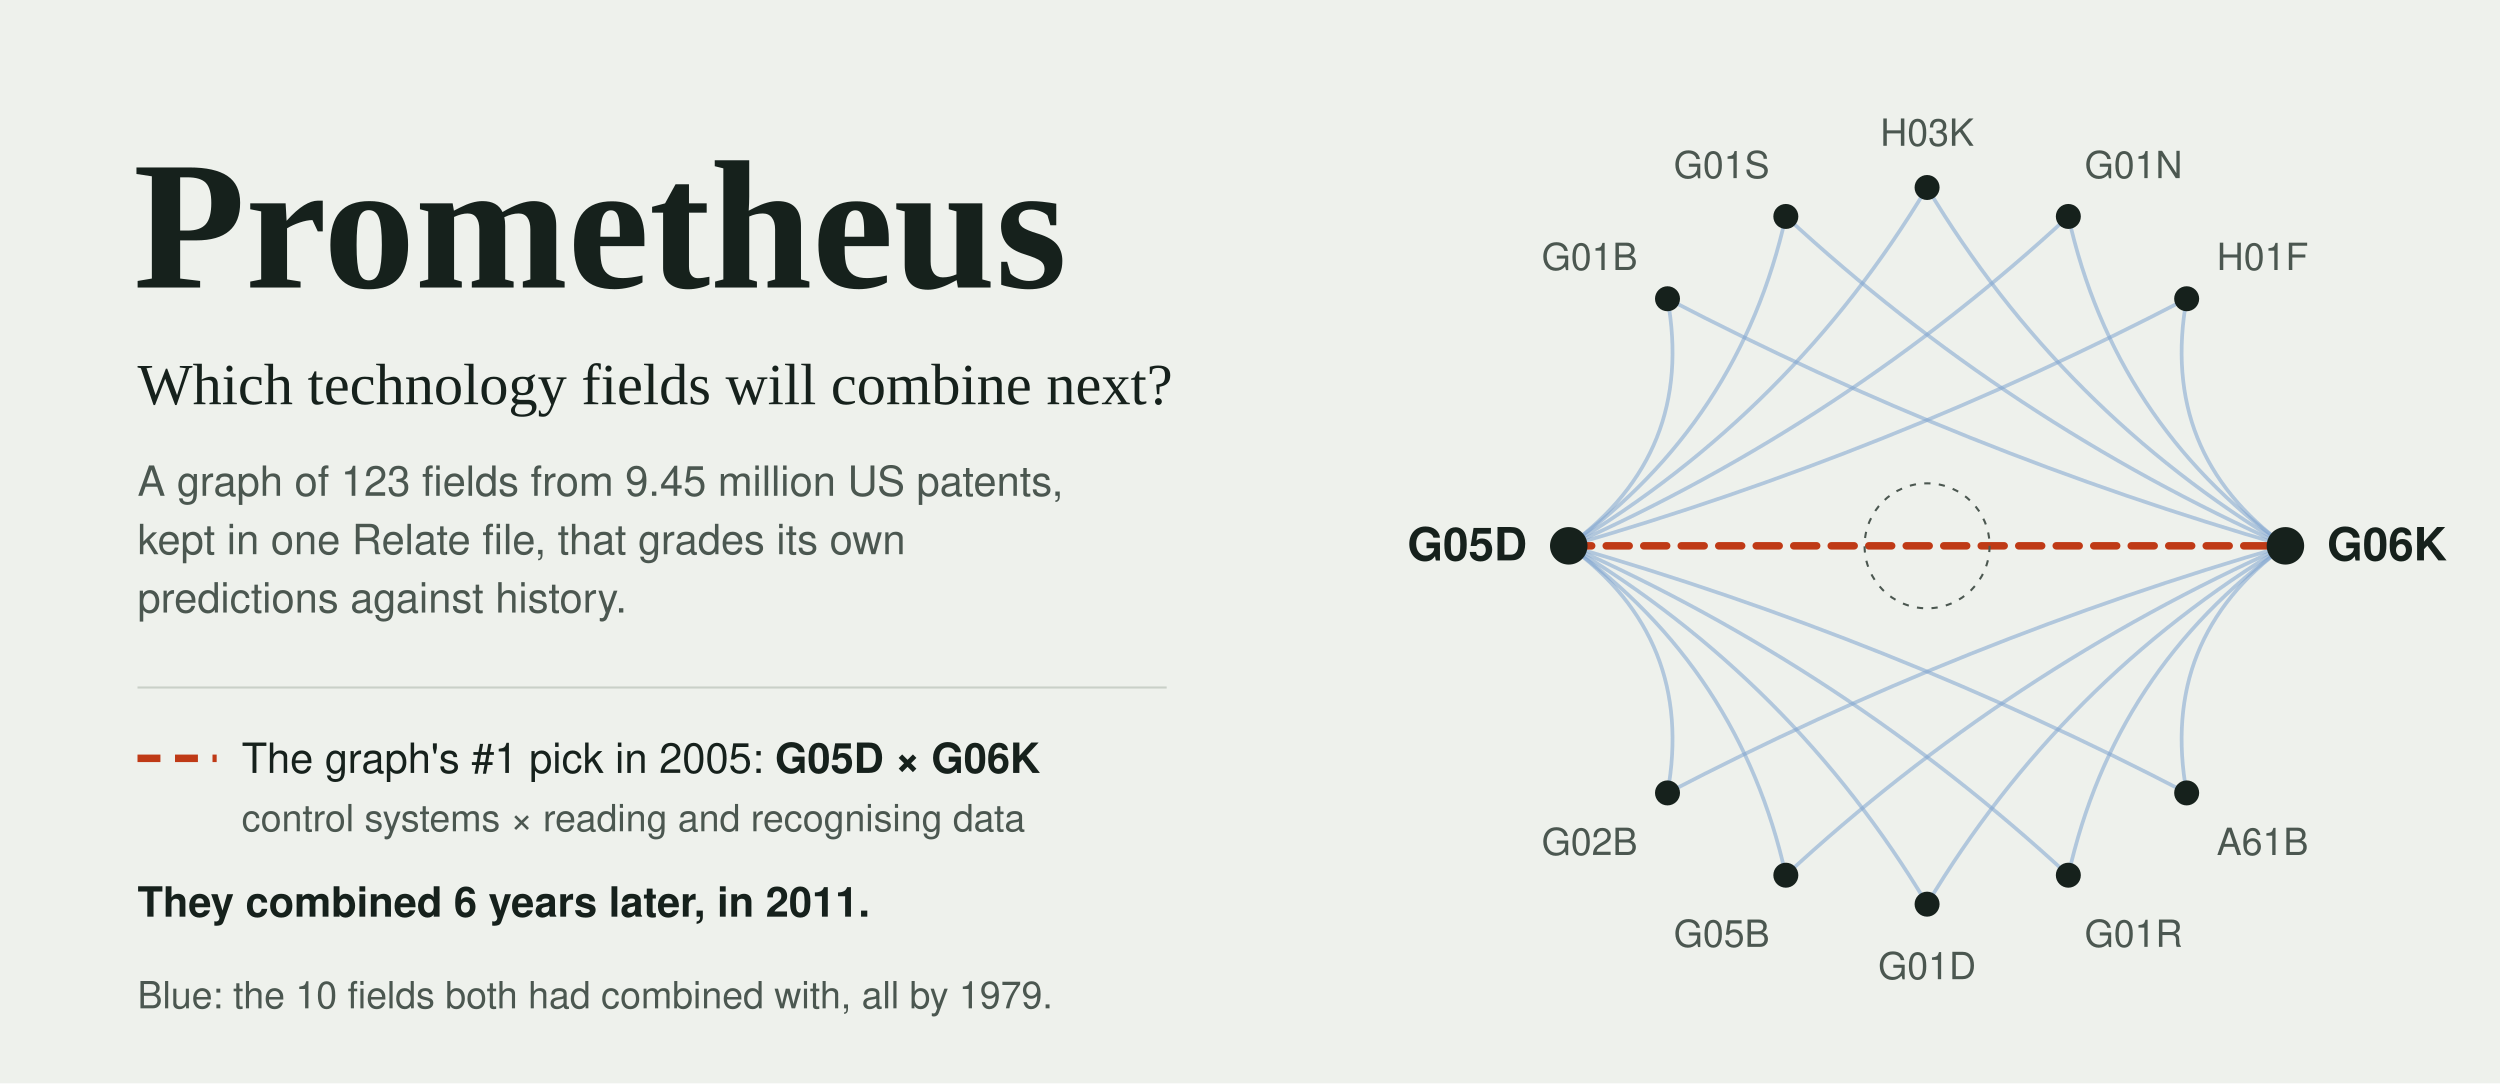
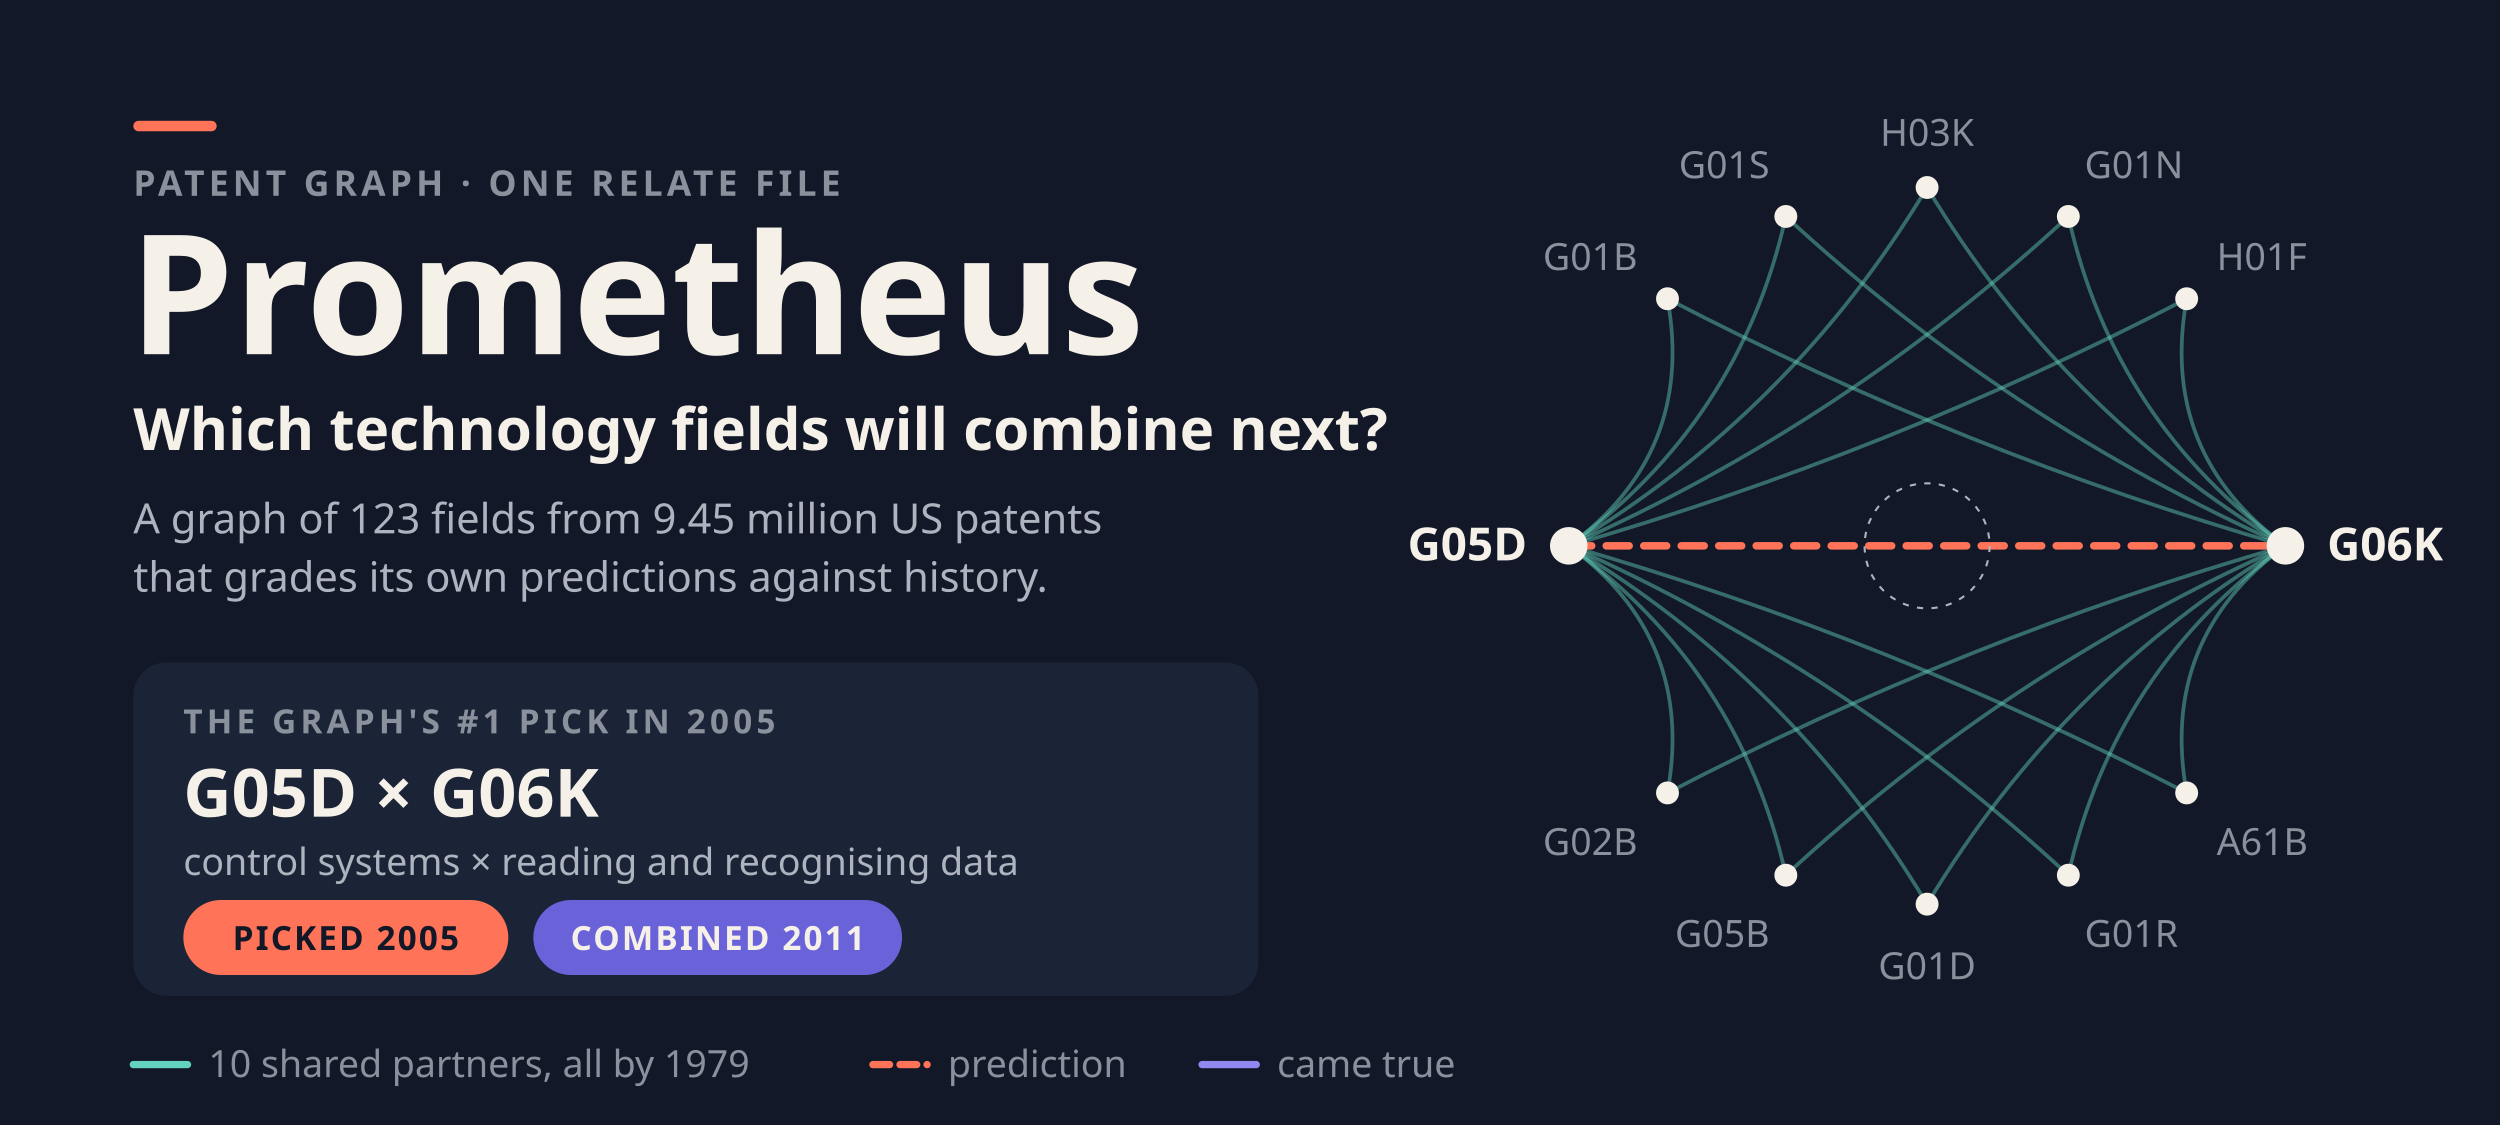
- <svg xmlns="http://www.w3.org/2000/svg" viewBox="0 0 1200 520" width="1200" height="520" role="img" aria-label="Prometheus: a graph of technology fields that predicts which will combine next">
-   <rect width="1200" height="520" fill="#EEF1EC" />
-   <text x="64" y="138" font-size="88" font-weight="600" fill="#16211C" font-family="Newsreader, Georgia, 'Times New Roman', serif">Prometheus</text>
-   <text x="66" y="194" font-size="28" fill="#16211C" font-family="Newsreader, Georgia, 'Times New Roman', serif">Which technology fields will combine next?</text>
-   <text x="66" y="238" font-size="20" fill="#4B5750" font-family="Instrument Sans, system-ui, -apple-system, 'Segoe UI', Helvetica, Arial, sans-serif">A graph of 123 fields from 9.45 million US patents,</text>
-   <text x="66" y="266" font-size="20" fill="#4B5750" font-family="Instrument Sans, system-ui, -apple-system, 'Segoe UI', Helvetica, Arial, sans-serif">kept in one Relate file, that grades its own</text>
-   <text x="66" y="294" font-size="20" fill="#4B5750" font-family="Instrument Sans, system-ui, -apple-system, 'Segoe UI', Helvetica, Arial, sans-serif">predictions against history.</text>
-   <line x1="66" y1="330" x2="560" y2="330" stroke="#C9D0C8" />
-   <line x1="66" y1="364" x2="104" y2="364" stroke="#BF3A16" stroke-width="3.6" stroke-dasharray="11 7" />
-   <text x="116" y="371" font-size="20" fill="#16211C" font-family="Instrument Sans, system-ui, -apple-system, 'Segoe UI', Helvetica, Arial, sans-serif">The graph's #1 pick in 2005: <tspan font-weight="600">G05D × G06K</tspan>
-   </text>
-   <text x="116" y="399" font-size="18" fill="#4B5750" font-family="Instrument Sans, system-ui, -apple-system, 'Segoe UI', Helvetica, Arial, sans-serif">control systems × reading and recognising data</text>
-   <text x="66" y="440" font-size="20" font-weight="600" fill="#16211C" font-family="Instrument Sans, system-ui, -apple-system, 'Segoe UI', Helvetica, Arial, sans-serif">They combined 6 years later, in 2011.</text>
-   <text x="66" y="484" font-size="18" fill="#4B5750" font-family="Instrument Sans, system-ui, -apple-system, 'Segoe UI', Helvetica, Arial, sans-serif">Blue: the 10 fields both had combined with, all by 1979.</text>
-   <path d="M1049.6,380.6 Q1036.2,306.5 1097.0,262.0" fill="none" stroke="#80A3CF" stroke-width="1.8" stroke-opacity="0.55" stroke-linecap="round" />
-   <path d="M1049.6,380.6 Q907.2,306.5 753.0,262.0" fill="none" stroke="#80A3CF" stroke-width="1.8" stroke-opacity="0.55" stroke-linecap="round" />
-   <path d="M925.0,434.0 Q860.5,326.5 753.0,262.0" fill="none" stroke="#80A3CF" stroke-width="1.8" stroke-opacity="0.55" stroke-linecap="round" />
-   <path d="M992.8,103.9 Q1014.9,202.7 1097.0,262.0" fill="none" stroke="#80A3CF" stroke-width="1.8" stroke-opacity="0.55" stroke-linecap="round" />
-   <path d="M992.8,420.1 Q885.9,321.3 753.0,262.0" fill="none" stroke="#80A3CF" stroke-width="1.8" stroke-opacity="0.55" stroke-linecap="round" />
-   <path d="M753.0,262.0 Q907.2,217.5 1049.6,143.4" fill="none" stroke="#80A3CF" stroke-width="1.8" stroke-opacity="0.55" stroke-linecap="round" />
-   <path d="M1097.0,262.0 Q1036.2,217.5 1049.6,143.4" fill="none" stroke="#80A3CF" stroke-width="1.8" stroke-opacity="0.55" stroke-linecap="round" />
-   <path d="M992.8,420.1 Q1014.9,321.3 1097.0,262.0" fill="none" stroke="#80A3CF" stroke-width="1.8" stroke-opacity="0.55" stroke-linecap="round" />
-   <path d="M857.2,103.9 Q964.1,202.7 1097.0,262.0" fill="none" stroke="#80A3CF" stroke-width="1.8" stroke-opacity="0.55" stroke-linecap="round" />
-   <path d="M857.2,420.1 Q964.1,321.3 1097.0,262.0" fill="none" stroke="#80A3CF" stroke-width="1.8" stroke-opacity="0.55" stroke-linecap="round" />
-   <path d="M1097.0,262.0 Q989.5,197.5 925.0,90.0" fill="none" stroke="#80A3CF" stroke-width="1.8" stroke-opacity="0.55" stroke-linecap="round" />
-   <path d="M800.4,143.4 Q942.8,217.5 1097.0,262.0" fill="none" stroke="#80A3CF" stroke-width="1.8" stroke-opacity="0.55" stroke-linecap="round" />
-   <path d="M800.4,143.4 Q813.8,217.5 753.0,262.0" fill="none" stroke="#80A3CF" stroke-width="1.8" stroke-opacity="0.55" stroke-linecap="round" />
-   <path d="M925.0,434.0 Q989.5,326.5 1097.0,262.0" fill="none" stroke="#80A3CF" stroke-width="1.8" stroke-opacity="0.55" stroke-linecap="round" />
-   <path d="M992.8,103.9 Q885.9,202.7 753.0,262.0" fill="none" stroke="#80A3CF" stroke-width="1.8" stroke-opacity="0.55" stroke-linecap="round" />
-   <path d="M857.2,103.9 Q835.1,202.7 753.0,262.0" fill="none" stroke="#80A3CF" stroke-width="1.8" stroke-opacity="0.55" stroke-linecap="round" />
-   <path d="M800.4,380.6 Q942.8,306.5 1097.0,262.0" fill="none" stroke="#80A3CF" stroke-width="1.8" stroke-opacity="0.55" stroke-linecap="round" />
-   <path d="M800.4,380.6 Q813.8,306.5 753.0,262.0" fill="none" stroke="#80A3CF" stroke-width="1.8" stroke-opacity="0.55" stroke-linecap="round" />
-   <path d="M857.2,420.1 Q835.1,321.3 753.0,262.0" fill="none" stroke="#80A3CF" stroke-width="1.8" stroke-opacity="0.55" stroke-linecap="round" />
-   <path d="M753.0,262.0 Q860.5,197.5 925.0,90.0" fill="none" stroke="#80A3CF" stroke-width="1.8" stroke-opacity="0.55" stroke-linecap="round" />
-   <path d="M753.0,262.0 Q925.0,262.0 1097.0,262.0" fill="none" stroke="#BF3A16" stroke-width="3.6" stroke-dasharray="11 7" stroke-linecap="round" />
-   <circle cx="753.0" cy="262.0" r="9" fill="#16211C" />
-   <text x="733.0" y="269.0" text-anchor="end" font-size="22" font-weight="600" fill="#16211C" font-family="Instrument Sans, system-ui, -apple-system, 'Segoe UI', Helvetica, Arial, sans-serif">G05D</text>
-   <circle cx="1097.0" cy="262.0" r="9" fill="#16211C" />
-   <text x="1117.0" y="269.0" text-anchor="start" font-size="22" font-weight="600" fill="#16211C" font-family="Instrument Sans, system-ui, -apple-system, 'Segoe UI', Helvetica, Arial, sans-serif">G06K</text>
-   <circle cx="800.4" cy="143.4" r="6" fill="#16211C" />
-   <text x="786.0" y="129.6" text-anchor="end" font-size="18" font-weight="400" fill="#4B5750" font-family="Instrument Sans, system-ui, -apple-system, 'Segoe UI', Helvetica, Arial, sans-serif">G01B</text>
-   <circle cx="857.2" cy="103.9" r="6" fill="#16211C" />
-   <text x="849.4" y="85.5" text-anchor="end" font-size="18" font-weight="400" fill="#4B5750" font-family="Instrument Sans, system-ui, -apple-system, 'Segoe UI', Helvetica, Arial, sans-serif">G01S</text>
-   <circle cx="925.0" cy="90.0" r="6" fill="#16211C" />
-   <text x="925.0" y="70.0" text-anchor="middle" font-size="18" font-weight="400" fill="#4B5750" font-family="Instrument Sans, system-ui, -apple-system, 'Segoe UI', Helvetica, Arial, sans-serif">H03K</text>
-   <circle cx="992.8" cy="103.9" r="6" fill="#16211C" />
-   <text x="1000.6" y="85.5" text-anchor="start" font-size="18" font-weight="400" fill="#4B5750" font-family="Instrument Sans, system-ui, -apple-system, 'Segoe UI', Helvetica, Arial, sans-serif">G01N</text>
-   <circle cx="1049.6" cy="143.4" r="6" fill="#16211C" />
-   <text x="1064.0" y="129.6" text-anchor="start" font-size="18" font-weight="400" fill="#4B5750" font-family="Instrument Sans, system-ui, -apple-system, 'Segoe UI', Helvetica, Arial, sans-serif">H01F</text>
-   <circle cx="800.4" cy="380.6" r="6" fill="#16211C" />
-   <text x="786.0" y="410.4" text-anchor="end" font-size="18" font-weight="400" fill="#4B5750" font-family="Instrument Sans, system-ui, -apple-system, 'Segoe UI', Helvetica, Arial, sans-serif">G02B</text>
-   <circle cx="857.2" cy="420.1" r="6" fill="#16211C" />
-   <text x="849.4" y="454.5" text-anchor="end" font-size="18" font-weight="400" fill="#4B5750" font-family="Instrument Sans, system-ui, -apple-system, 'Segoe UI', Helvetica, Arial, sans-serif">G05B</text>
-   <circle cx="925.0" cy="434.0" r="6" fill="#16211C" />
-   <text x="925.0" y="470.0" text-anchor="middle" font-size="18" font-weight="400" fill="#4B5750" font-family="Instrument Sans, system-ui, -apple-system, 'Segoe UI', Helvetica, Arial, sans-serif">G01D</text>
-   <circle cx="992.8" cy="420.1" r="6" fill="#16211C" />
-   <text x="1000.6" y="454.5" text-anchor="start" font-size="18" font-weight="400" fill="#4B5750" font-family="Instrument Sans, system-ui, -apple-system, 'Segoe UI', Helvetica, Arial, sans-serif">G01R</text>
-   <circle cx="1049.6" cy="380.6" r="6" fill="#16211C" />
-   <text x="1064.0" y="410.4" text-anchor="start" font-size="18" font-weight="400" fill="#4B5750" font-family="Instrument Sans, system-ui, -apple-system, 'Segoe UI', Helvetica, Arial, sans-serif">A61B</text>
-   <circle cx="925.0" cy="262.0" r="30" fill="none" stroke="#4B5750" stroke-dasharray="3 4" />
+ <svg xmlns="http://www.w3.org/2000/svg" viewBox="0 0 1200 540" width="1200" height="540" role="img" aria-label="Prometheus: a graph of technology fields that predicts which will combine next">
+   <rect width="1200" height="540" fill="#121827" />
+   <rect x="64" y="58" width="40" height="5" rx="2.5" fill="#FF7458" />
+   <text x="64" y="94" text-anchor="start" font-size="17" font-weight="600" letter-spacing="2" fill="#8A919D" font-family="system-ui, -apple-system, 'Segoe UI', 'Noto Sans', Helvetica, Arial, sans-serif">PATENT GRAPH  ·  ONE RELATE FILE</text>
+   <text x="62" y="170" font-size="80" font-weight="600" fill="#F5F1E9" font-family="system-ui, -apple-system, 'Segoe UI', 'Noto Sans', Helvetica, Arial, sans-serif">Prometheus</text>
+   <text x="64" y="216" font-size="28" font-weight="600" fill="#F5F1E9" font-family="system-ui, -apple-system, 'Segoe UI', 'Noto Sans', Helvetica, Arial, sans-serif">Which technology fields will combine next?</text>
+   <text x="64" y="256" font-size="20" fill="#AEB4BF" font-family="system-ui, -apple-system, 'Segoe UI', 'Noto Sans', Helvetica, Arial, sans-serif">A graph of 123 fields from 9.45 million US patents</text>
+   <text x="64" y="284" font-size="20" fill="#AEB4BF" font-family="system-ui, -apple-system, 'Segoe UI', 'Noto Sans', Helvetica, Arial, sans-serif">that grades its own predictions against history.</text>
+   <rect x="64" y="318" width="540" height="160" rx="16" fill="#1B2336" />
+   <text x="88" y="352" text-anchor="start" font-size="16" font-weight="600" letter-spacing="2" fill="#8A919D" font-family="system-ui, -apple-system, 'Segoe UI', 'Noto Sans', Helvetica, Arial, sans-serif">THE GRAPH'S #1 PICK IN 2005</text>
+   <text x="88" y="392" font-size="32" font-weight="600" fill="#F5F1E9" font-family="system-ui, -apple-system, 'Segoe UI', 'Noto Sans', Helvetica, Arial, sans-serif">G05D × G06K</text>
+   <text x="88" y="420" font-size="18" fill="#AEB4BF" font-family="system-ui, -apple-system, 'Segoe UI', 'Noto Sans', Helvetica, Arial, sans-serif">control systems × reading and recognising data</text>
+   <rect x="88" y="432" width="156" height="36" rx="18" fill="#FF7458" />
+   <text x="166.0" y="456" text-anchor="middle" font-size="16" font-weight="600" letter-spacing="1" fill="#121827" font-family="system-ui, -apple-system, 'Segoe UI', 'Noto Sans', Helvetica, Arial, sans-serif">PICKED 2005</text>
+   <rect x="256" y="432" width="177" height="36" rx="18" fill="#6A62D9" />
+   <text x="344.5" y="456" text-anchor="middle" font-size="16" font-weight="600" letter-spacing="1" fill="#F5F1E9" font-family="system-ui, -apple-system, 'Segoe UI', 'Noto Sans', Helvetica, Arial, sans-serif">COMBINED 2011</text>
+   <line x1="64" y1="511" x2="90" y2="511" stroke="#63D3BE" stroke-width="3.5" stroke-linecap="round" />
+   <text x="100" y="517" font-size="18" fill="#8A919D" font-family="system-ui, -apple-system, 'Segoe UI', 'Noto Sans', Helvetica, Arial, sans-serif">10 shared partners, all by 1979</text>
+   <line x1="419" y1="511" x2="445" y2="511" stroke="#FF7458" stroke-width="3.5" stroke-dasharray="8 5" stroke-linecap="round" />
+   <text x="455" y="517" font-size="18" fill="#8A919D" font-family="system-ui, -apple-system, 'Segoe UI', 'Noto Sans', Helvetica, Arial, sans-serif">prediction</text>
+   <line x1="577" y1="511" x2="603" y2="511" stroke="#8F88F0" stroke-width="3.5" stroke-linecap="round" />
+   <text x="613" y="517" font-size="18" fill="#8A919D" font-family="system-ui, -apple-system, 'Segoe UI', 'Noto Sans', Helvetica, Arial, sans-serif">came true</text>
+   <path d="M1049.6,380.6 Q1036.2,306.5 1097.0,262.0" fill="none" stroke="#63D3BE" stroke-width="1.8" stroke-opacity="0.45" stroke-linecap="round" />
+   <path d="M1049.6,380.6 Q907.2,306.5 753.0,262.0" fill="none" stroke="#63D3BE" stroke-width="1.8" stroke-opacity="0.45" stroke-linecap="round" />
+   <path d="M925.0,434.0 Q860.5,326.5 753.0,262.0" fill="none" stroke="#63D3BE" stroke-width="1.8" stroke-opacity="0.45" stroke-linecap="round" />
+   <path d="M992.8,103.9 Q1014.9,202.7 1097.0,262.0" fill="none" stroke="#63D3BE" stroke-width="1.8" stroke-opacity="0.45" stroke-linecap="round" />
+   <path d="M992.8,420.1 Q885.9,321.3 753.0,262.0" fill="none" stroke="#63D3BE" stroke-width="1.8" stroke-opacity="0.45" stroke-linecap="round" />
+   <path d="M753.0,262.0 Q907.2,217.5 1049.6,143.4" fill="none" stroke="#63D3BE" stroke-width="1.8" stroke-opacity="0.45" stroke-linecap="round" />
+   <path d="M1097.0,262.0 Q1036.2,217.5 1049.6,143.4" fill="none" stroke="#63D3BE" stroke-width="1.8" stroke-opacity="0.45" stroke-linecap="round" />
+   <path d="M992.8,420.1 Q1014.9,321.3 1097.0,262.0" fill="none" stroke="#63D3BE" stroke-width="1.8" stroke-opacity="0.45" stroke-linecap="round" />
+   <path d="M857.2,103.9 Q964.1,202.7 1097.0,262.0" fill="none" stroke="#63D3BE" stroke-width="1.8" stroke-opacity="0.45" stroke-linecap="round" />
+   <path d="M857.2,420.1 Q964.1,321.3 1097.0,262.0" fill="none" stroke="#63D3BE" stroke-width="1.8" stroke-opacity="0.45" stroke-linecap="round" />
+   <path d="M1097.0,262.0 Q989.5,197.5 925.0,90.0" fill="none" stroke="#63D3BE" stroke-width="1.8" stroke-opacity="0.45" stroke-linecap="round" />
+   <path d="M800.4,143.4 Q942.8,217.5 1097.0,262.0" fill="none" stroke="#63D3BE" stroke-width="1.8" stroke-opacity="0.45" stroke-linecap="round" />
+   <path d="M800.4,143.4 Q813.8,217.5 753.0,262.0" fill="none" stroke="#63D3BE" stroke-width="1.8" stroke-opacity="0.45" stroke-linecap="round" />
+   <path d="M925.0,434.0 Q989.5,326.5 1097.0,262.0" fill="none" stroke="#63D3BE" stroke-width="1.8" stroke-opacity="0.45" stroke-linecap="round" />
+   <path d="M992.8,103.9 Q885.9,202.7 753.0,262.0" fill="none" stroke="#63D3BE" stroke-width="1.8" stroke-opacity="0.45" stroke-linecap="round" />
+   <path d="M857.2,103.9 Q835.1,202.7 753.0,262.0" fill="none" stroke="#63D3BE" stroke-width="1.8" stroke-opacity="0.45" stroke-linecap="round" />
+   <path d="M800.4,380.6 Q942.8,306.5 1097.0,262.0" fill="none" stroke="#63D3BE" stroke-width="1.8" stroke-opacity="0.45" stroke-linecap="round" />
+   <path d="M800.4,380.6 Q813.8,306.5 753.0,262.0" fill="none" stroke="#63D3BE" stroke-width="1.8" stroke-opacity="0.45" stroke-linecap="round" />
+   <path d="M857.2,420.1 Q835.1,321.3 753.0,262.0" fill="none" stroke="#63D3BE" stroke-width="1.8" stroke-opacity="0.45" stroke-linecap="round" />
+   <path d="M753.0,262.0 Q860.5,197.5 925.0,90.0" fill="none" stroke="#63D3BE" stroke-width="1.8" stroke-opacity="0.45" stroke-linecap="round" />
+   <path d="M753.0,262.0 Q925.0,262.0 1097.0,262.0" fill="none" stroke="#FF7458" stroke-width="3.6" stroke-dasharray="11 7" stroke-linecap="round" />
+   <circle cx="753.0" cy="262.0" r="9" fill="#F5F1E9" />
+   <text x="733.0" y="269.0" text-anchor="end" font-size="22" font-weight="600" fill="#F5F1E9" font-family="system-ui, -apple-system, 'Segoe UI', 'Noto Sans', Helvetica, Arial, sans-serif">G05D</text>
+   <circle cx="1097.0" cy="262.0" r="9" fill="#F5F1E9" />
+   <text x="1117.0" y="269.0" text-anchor="start" font-size="22" font-weight="600" fill="#F5F1E9" font-family="system-ui, -apple-system, 'Segoe UI', 'Noto Sans', Helvetica, Arial, sans-serif">G06K</text>
+   <circle cx="800.4" cy="143.4" r="5.5" fill="#F5F1E9" />
+   <text x="786.0" y="129.6" text-anchor="end" font-size="18" font-weight="400" fill="#8A919D" font-family="system-ui, -apple-system, 'Segoe UI', 'Noto Sans', Helvetica, Arial, sans-serif">G01B</text>
+   <circle cx="857.2" cy="103.9" r="5.5" fill="#F5F1E9" />
+   <text x="849.4" y="85.5" text-anchor="end" font-size="18" font-weight="400" fill="#8A919D" font-family="system-ui, -apple-system, 'Segoe UI', 'Noto Sans', Helvetica, Arial, sans-serif">G01S</text>
+   <circle cx="925.0" cy="90.0" r="5.5" fill="#F5F1E9" />
+   <text x="925.0" y="70.0" text-anchor="middle" font-size="18" font-weight="400" fill="#8A919D" font-family="system-ui, -apple-system, 'Segoe UI', 'Noto Sans', Helvetica, Arial, sans-serif">H03K</text>
+   <circle cx="992.8" cy="103.9" r="5.5" fill="#F5F1E9" />
+   <text x="1000.6" y="85.5" text-anchor="start" font-size="18" font-weight="400" fill="#8A919D" font-family="system-ui, -apple-system, 'Segoe UI', 'Noto Sans', Helvetica, Arial, sans-serif">G01N</text>
+   <circle cx="1049.6" cy="143.4" r="5.5" fill="#F5F1E9" />
+   <text x="1064.0" y="129.6" text-anchor="start" font-size="18" font-weight="400" fill="#8A919D" font-family="system-ui, -apple-system, 'Segoe UI', 'Noto Sans', Helvetica, Arial, sans-serif">H01F</text>
+   <circle cx="800.4" cy="380.6" r="5.5" fill="#F5F1E9" />
+   <text x="786.0" y="410.4" text-anchor="end" font-size="18" font-weight="400" fill="#8A919D" font-family="system-ui, -apple-system, 'Segoe UI', 'Noto Sans', Helvetica, Arial, sans-serif">G02B</text>
+   <circle cx="857.2" cy="420.1" r="5.5" fill="#F5F1E9" />
+   <text x="849.4" y="454.5" text-anchor="end" font-size="18" font-weight="400" fill="#8A919D" font-family="system-ui, -apple-system, 'Segoe UI', 'Noto Sans', Helvetica, Arial, sans-serif">G05B</text>
+   <circle cx="925.0" cy="434.0" r="5.5" fill="#F5F1E9" />
+   <text x="925.0" y="470.0" text-anchor="middle" font-size="18" font-weight="400" fill="#8A919D" font-family="system-ui, -apple-system, 'Segoe UI', 'Noto Sans', Helvetica, Arial, sans-serif">G01D</text>
+   <circle cx="992.8" cy="420.1" r="5.5" fill="#F5F1E9" />
+   <text x="1000.6" y="454.5" text-anchor="start" font-size="18" font-weight="400" fill="#8A919D" font-family="system-ui, -apple-system, 'Segoe UI', 'Noto Sans', Helvetica, Arial, sans-serif">G01R</text>
+   <circle cx="1049.6" cy="380.6" r="5.5" fill="#F5F1E9" />
+   <text x="1064.0" y="410.4" text-anchor="start" font-size="18" font-weight="400" fill="#8A919D" font-family="system-ui, -apple-system, 'Segoe UI', 'Noto Sans', Helvetica, Arial, sans-serif">A61B</text>
+   <circle cx="925.0" cy="262.0" r="30" fill="none" stroke="#AEB4BF" stroke-dasharray="3 4" />
</svg>
